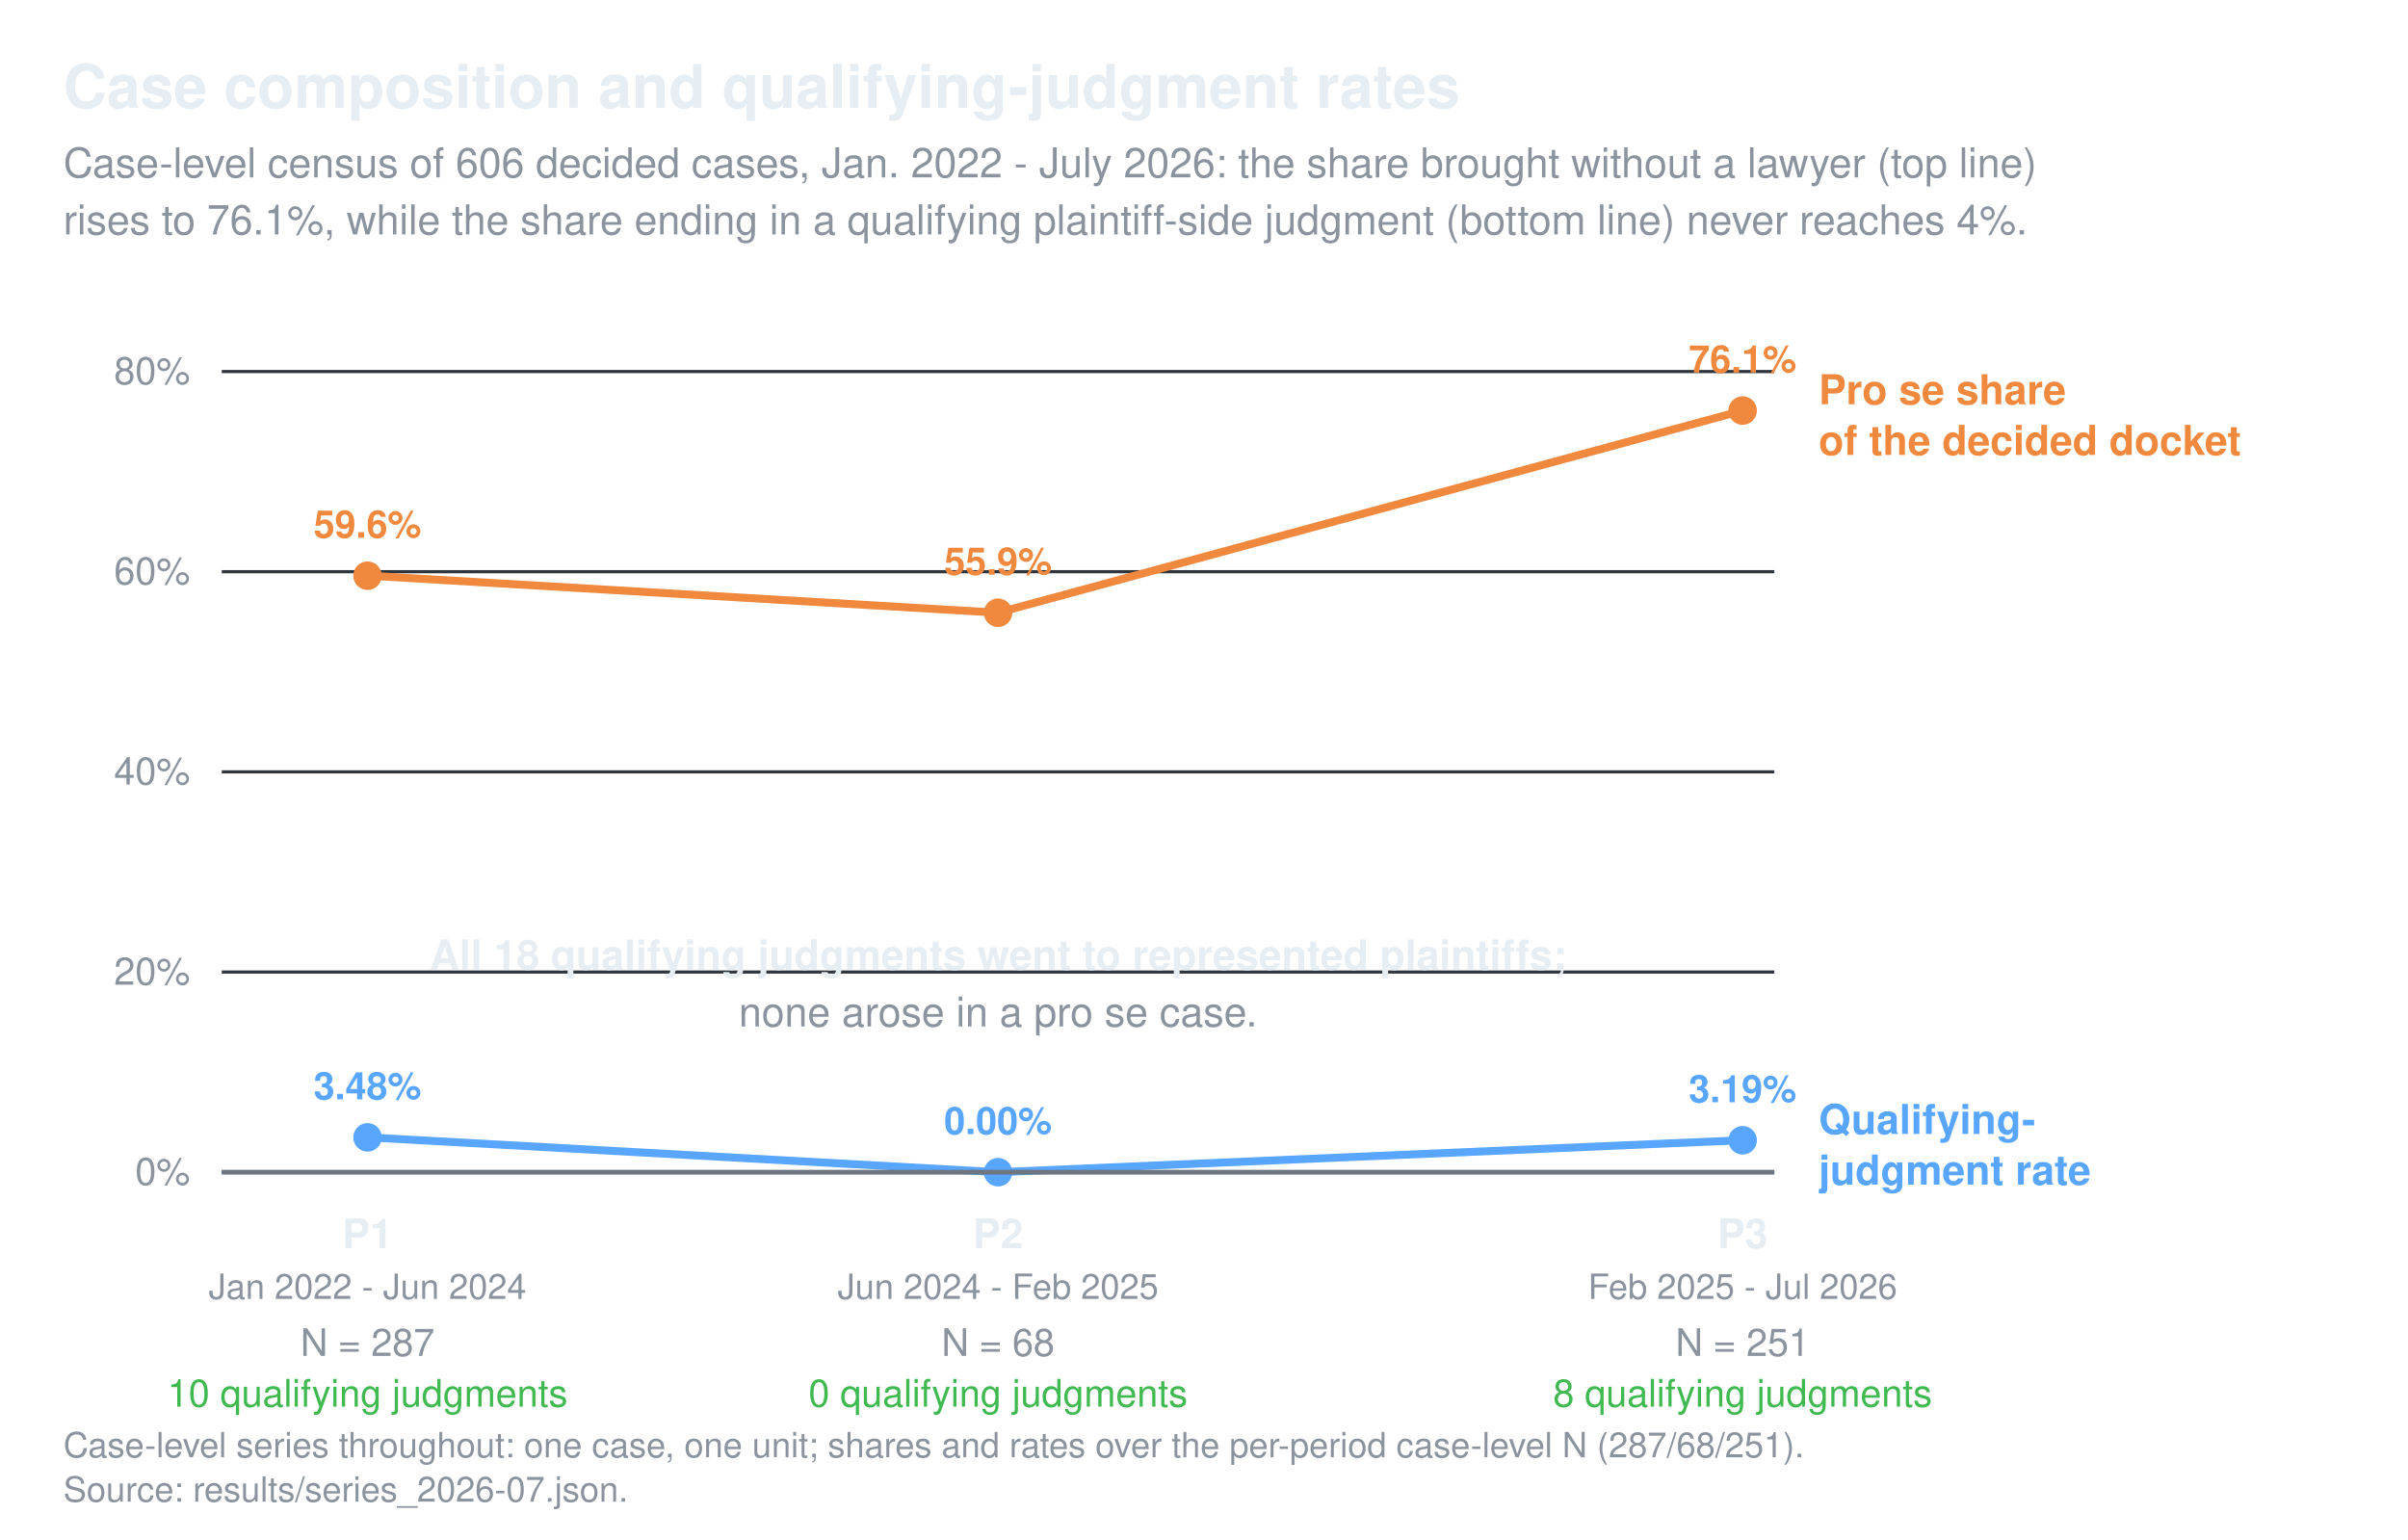
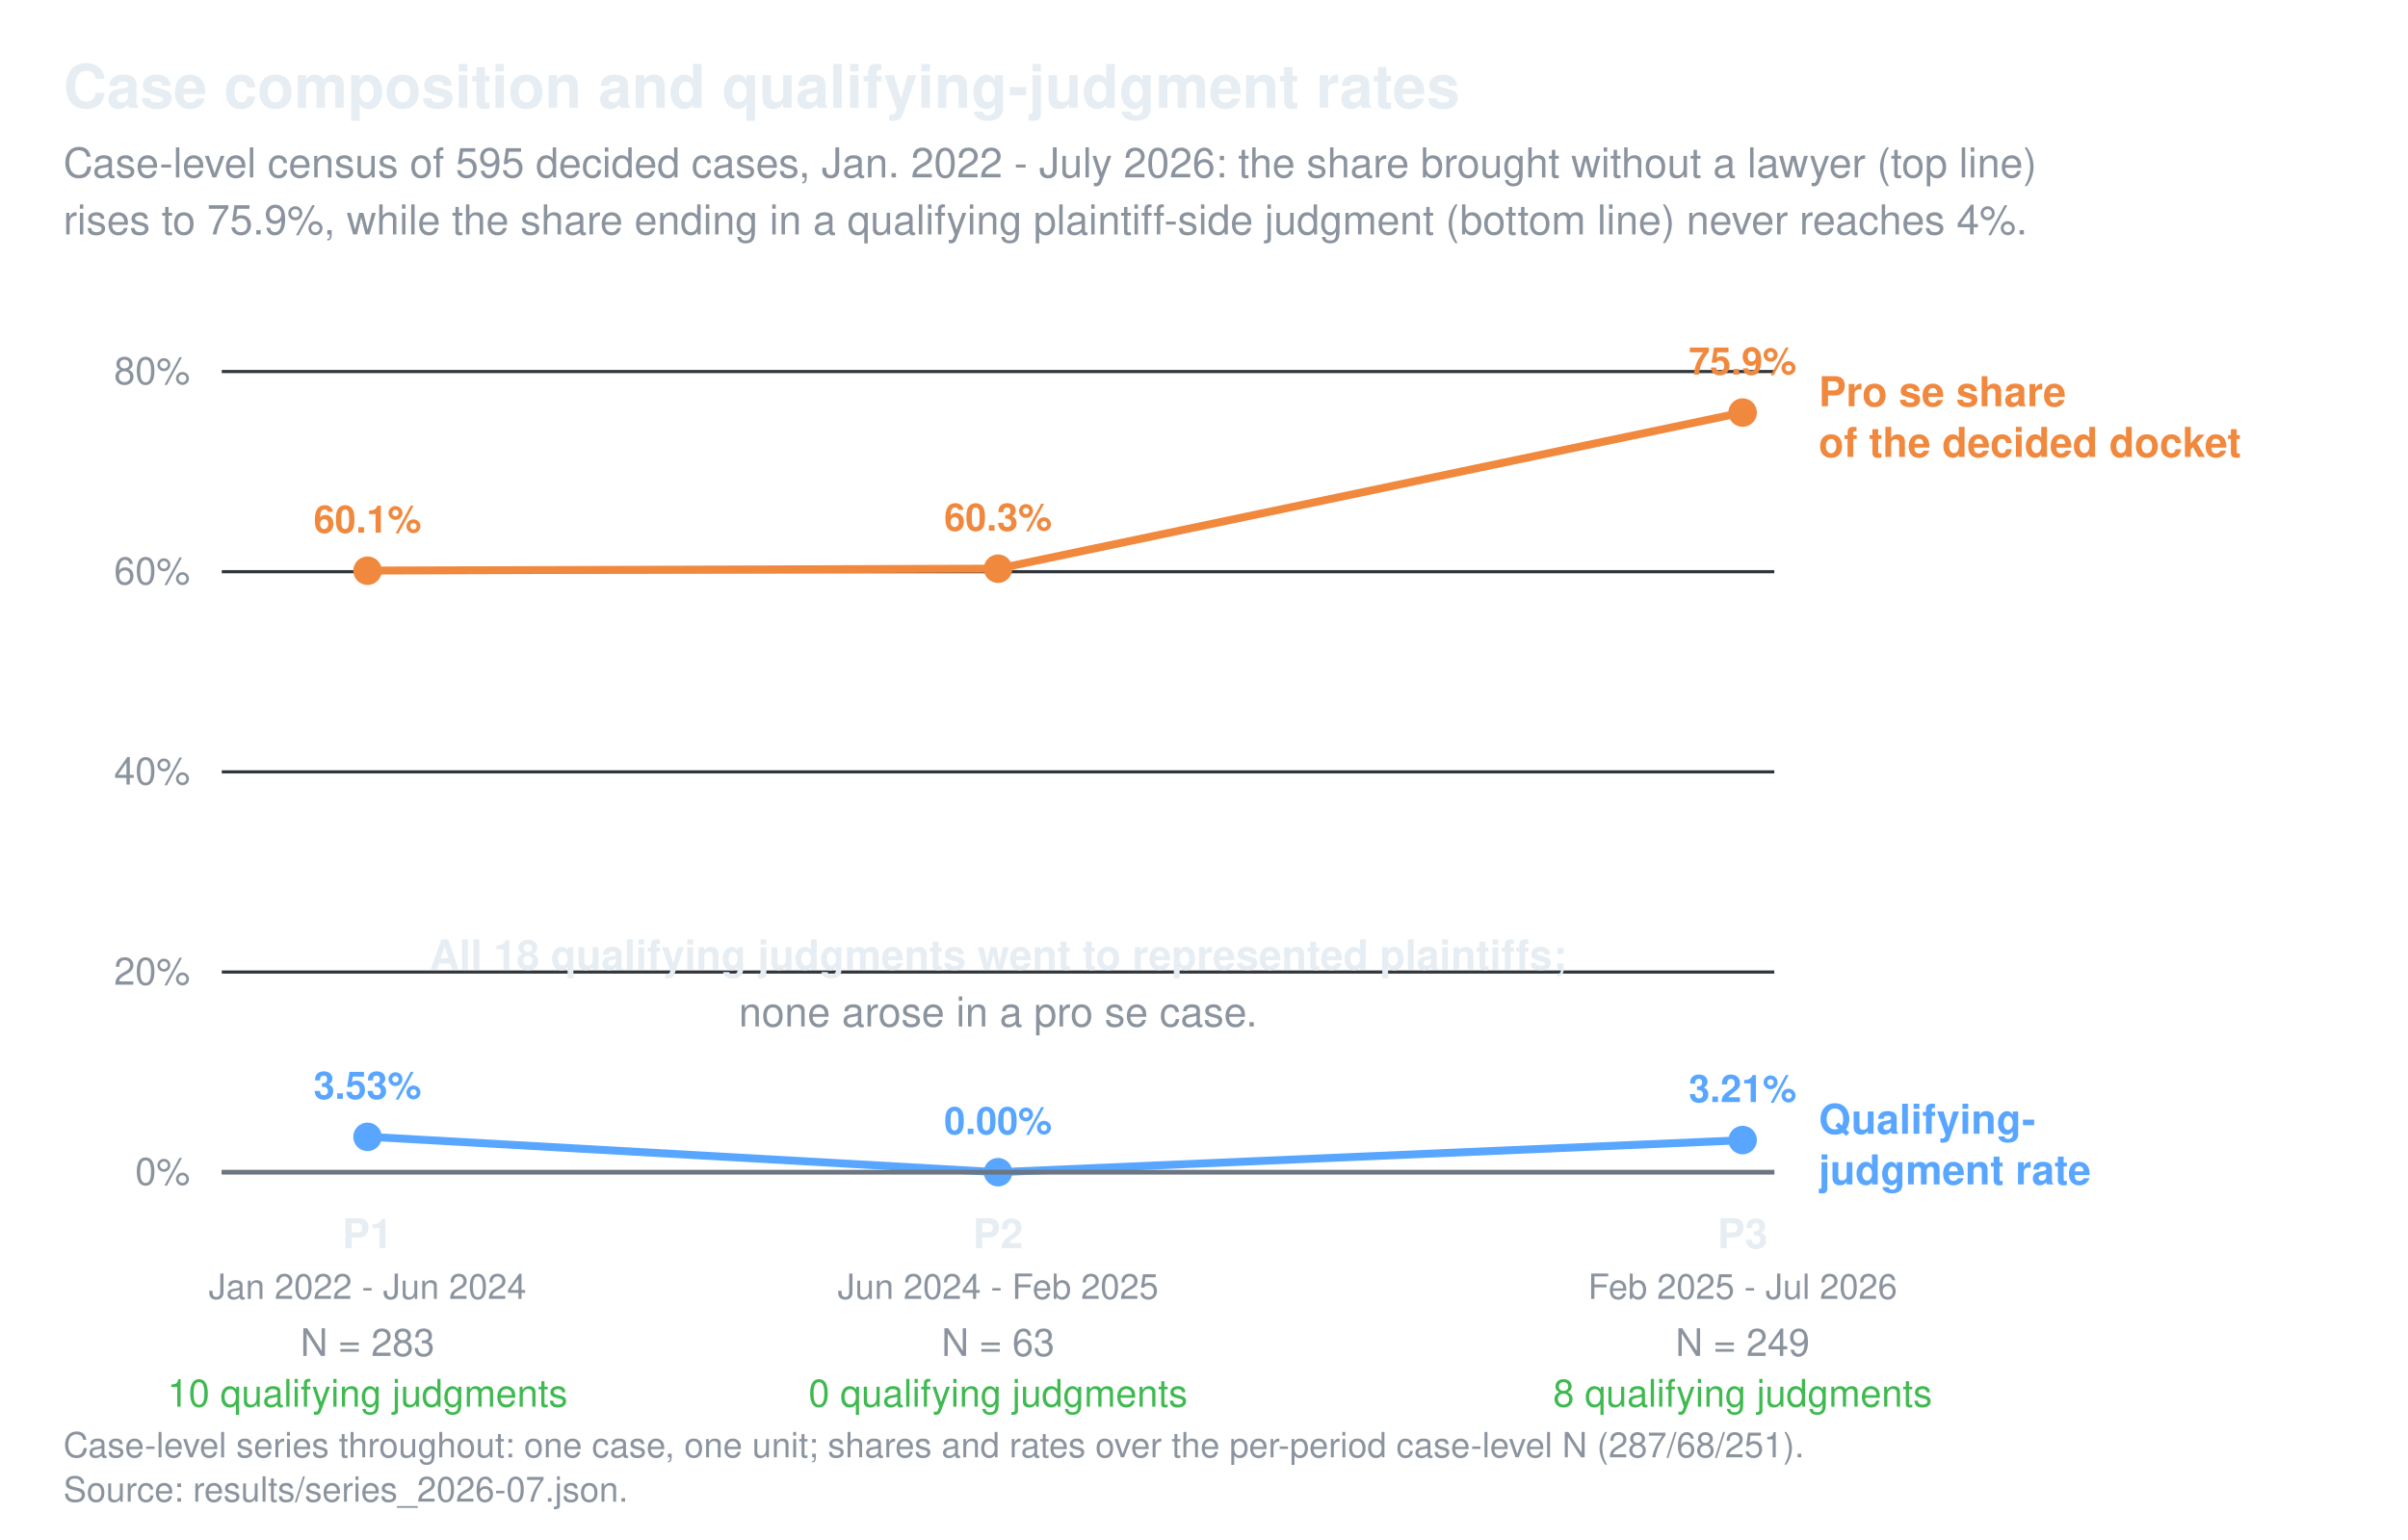
<svg xmlns="http://www.w3.org/2000/svg" viewBox="0 0 760 486" width="760" height="486" role="img">
  <g font-family="Helvetica, Arial, sans-serif">
    <text x="20" y="34" font-size="19" fill="#e6edf3" text-anchor="start" font-weight="bold">Case composition and qualifying-judgment rates</text>
-     <text x="20" y="56" font-size="13" fill="#8b949e" text-anchor="start">Case-level census of 606 decided cases, Jan. 2022 - July 2026: the share brought without a lawyer (top line)</text>
-     <text x="20" y="74" font-size="13" fill="#8b949e" text-anchor="start">rises to 76.1%, while the share ending in a qualifying plaintiff-side judgment (bottom line) never reaches 4%.</text>
+     <text x="20" y="56" font-size="13" fill="#8b949e" text-anchor="start">Case-level census of 595 decided cases, Jan. 2022 - July 2026: the share brought without a lawyer (top line)</text>
+     <text x="20" y="74" font-size="13" fill="#8b949e" text-anchor="start">rises to 75.9%, while the share ending in a qualifying plaintiff-side judgment (bottom line) never reaches 4%.</text>
    <line x1="70" y1="370.0" x2="560" y2="370.0" stroke="#30363d" stroke-width="1" />
    <text x="60" y="374.0" font-size="12" fill="#8b949e" text-anchor="end">0%</text>
    <line x1="70" y1="306.818" x2="560" y2="306.818" stroke="#30363d" stroke-width="1" />
    <text x="60" y="310.818" font-size="12" fill="#8b949e" text-anchor="end">20%</text>
    <line x1="70" y1="243.636" x2="560" y2="243.636" stroke="#30363d" stroke-width="1" />
    <text x="60" y="247.636" font-size="12" fill="#8b949e" text-anchor="end">40%</text>
    <line x1="70" y1="180.455" x2="560" y2="180.455" stroke="#30363d" stroke-width="1" />
    <text x="60" y="184.455" font-size="12" fill="#8b949e" text-anchor="end">60%</text>
    <line x1="70" y1="117.273" x2="560" y2="117.273" stroke="#30363d" stroke-width="1" />
    <text x="60" y="121.273" font-size="12" fill="#8b949e" text-anchor="end">80%</text>
    <text x="116" y="394" font-size="13" fill="#e6edf3" text-anchor="middle" font-weight="bold">P1</text>
    <text x="116" y="410" font-size="11" fill="#8b949e" text-anchor="middle">Jan 2022 - Jun 2024</text>
-     <text x="116" y="428" font-size="12" fill="#8b949e" text-anchor="middle">N = 287</text>
+     <text x="116" y="428" font-size="12" fill="#8b949e" text-anchor="middle">N = 283</text>
    <text x="116" y="444" font-size="12" fill="#3fb950" text-anchor="middle">10 qualifying judgments</text>
    <text x="315.0" y="394" font-size="13" fill="#e6edf3" text-anchor="middle" font-weight="bold">P2</text>
    <text x="315.0" y="410" font-size="11" fill="#8b949e" text-anchor="middle">Jun 2024 - Feb 2025</text>
-     <text x="315.0" y="428" font-size="12" fill="#8b949e" text-anchor="middle">N = 68</text>
+     <text x="315.0" y="428" font-size="12" fill="#8b949e" text-anchor="middle">N = 63</text>
    <text x="315.0" y="444" font-size="12" fill="#3fb950" text-anchor="middle">0 qualifying judgments</text>
    <text x="550" y="394" font-size="13" fill="#e6edf3" text-anchor="middle" font-weight="bold">P3</text>
    <text x="550" y="410" font-size="11" fill="#8b949e" text-anchor="middle">Feb 2025 - Jul 2026</text>
-     <text x="550" y="428" font-size="12" fill="#8b949e" text-anchor="middle">N = 251</text>
+     <text x="550" y="428" font-size="12" fill="#8b949e" text-anchor="middle">N = 249</text>
    <text x="550" y="444" font-size="12" fill="#3fb950" text-anchor="middle">8 qualifying judgments</text>
-     <polyline points="116.0,181.7 315.0,193.4 550.0,129.6" fill="none" stroke="#f0883e" stroke-width="2.5" />
-     <circle cx="116" cy="181.718" r="4.5" fill="#f0883e" />
-     <text x="116" y="169.718" font-size="12" fill="#f0883e" text-anchor="middle" font-weight="bold">59.6%</text>
-     <circle cx="315.0" cy="193.407" r="4.5" fill="#f0883e" />
-     <text x="315.0" y="181.407" font-size="12" fill="#f0883e" text-anchor="middle" font-weight="bold">55.9%</text>
-     <circle cx="550" cy="129.593" r="4.5" fill="#f0883e" />
-     <text x="550" y="117.593" font-size="12" fill="#f0883e" text-anchor="middle" font-weight="bold">76.1%</text>
-     <text x="574" y="127.593" font-size="13" fill="#f0883e" text-anchor="start" font-weight="bold">Pro se share</text>
-     <text x="574" y="143.593" font-size="13" fill="#f0883e" text-anchor="start" font-weight="bold">of the decided docket</text>
-     <polyline points="116.0,359.0 315.0,370.0 550.0,359.9" fill="none" stroke="#58a6ff" stroke-width="2.5" />
-     <circle cx="116" cy="359.006" r="4.5" fill="#58a6ff" />
-     <text x="116" y="347.006" font-size="12" fill="#58a6ff" text-anchor="middle" font-weight="bold">3.48%</text>
+     <polyline points="116.0,180.1 315.0,179.5 550.0,130.2" fill="none" stroke="#f0883e" stroke-width="2.5" />
+     <circle cx="116" cy="180.139" r="4.5" fill="#f0883e" />
+     <text x="116" y="168.139" font-size="12" fill="#f0883e" text-anchor="middle" font-weight="bold">60.1%</text>
+     <circle cx="315.0" cy="179.507" r="4.5" fill="#f0883e" />
+     <text x="315.0" y="167.507" font-size="12" fill="#f0883e" text-anchor="middle" font-weight="bold">60.3%</text>
+     <circle cx="550" cy="130.225" r="4.5" fill="#f0883e" />
+     <text x="550" y="118.225" font-size="12" fill="#f0883e" text-anchor="middle" font-weight="bold">75.9%</text>
+     <text x="574" y="128.225" font-size="13" fill="#f0883e" text-anchor="start" font-weight="bold">Pro se share</text>
+     <text x="574" y="144.225" font-size="13" fill="#f0883e" text-anchor="start" font-weight="bold">of the decided docket</text>
+     <polyline points="116.0,358.8 315.0,370.0 550.0,359.9" fill="none" stroke="#58a6ff" stroke-width="2.5" />
+     <circle cx="116" cy="358.848" r="4.5" fill="#58a6ff" />
+     <text x="116" y="346.848" font-size="12" fill="#58a6ff" text-anchor="middle" font-weight="bold">3.53%</text>
    <circle cx="315.0" cy="370.0" r="4.5" fill="#58a6ff" />
    <text x="315.0" y="358.0" font-size="12" fill="#58a6ff" text-anchor="middle" font-weight="bold">0.00%</text>
-     <circle cx="550" cy="359.923" r="4.5" fill="#58a6ff" />
-     <text x="550" y="347.923" font-size="12" fill="#58a6ff" text-anchor="middle" font-weight="bold">3.19%</text>
-     <text x="574" y="357.923" font-size="13" fill="#58a6ff" text-anchor="start" font-weight="bold">Qualifying-</text>
-     <text x="574" y="373.923" font-size="13" fill="#58a6ff" text-anchor="start" font-weight="bold">judgment rate</text>
+     <circle cx="550" cy="359.859" r="4.5" fill="#58a6ff" />
+     <text x="550" y="347.859" font-size="12" fill="#58a6ff" text-anchor="middle" font-weight="bold">3.21%</text>
+     <text x="574" y="357.859" font-size="13" fill="#58a6ff" text-anchor="start" font-weight="bold">Qualifying-</text>
+     <text x="574" y="373.859" font-size="13" fill="#58a6ff" text-anchor="start" font-weight="bold">judgment rate</text>
    <text x="315.0" y="306" font-size="13" fill="#e6edf3" text-anchor="middle" font-weight="bold">All 18 qualifying judgments went to represented plaintiffs;</text>
    <text x="315.0" y="324" font-size="13" fill="#8b949e" text-anchor="middle">none arose in a pro se case.</text>
    <line x1="70" y1="370" x2="560" y2="370" stroke="#6e7681" stroke-width="1.5" />
    <text x="20" y="460" font-size="11" fill="#8b949e" text-anchor="start">Case-level series throughout: one case, one unit; shares and rates over the per-period case-level N (287/68/251).</text>
    <text x="20" y="474" font-size="11" fill="#8b949e" text-anchor="start">Source: results/series_2026-07.json.</text>
  </g>
</svg>
